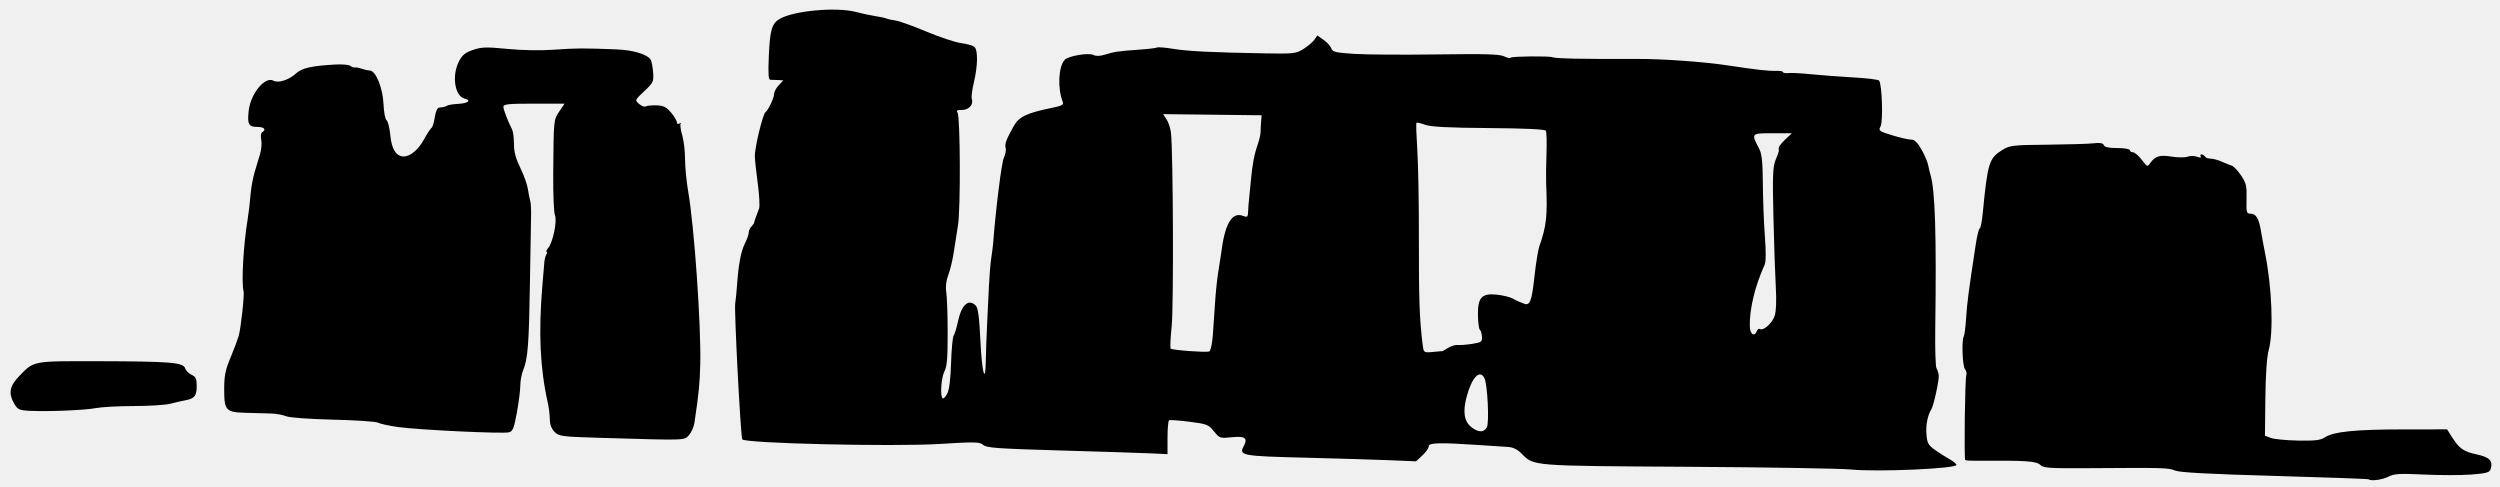
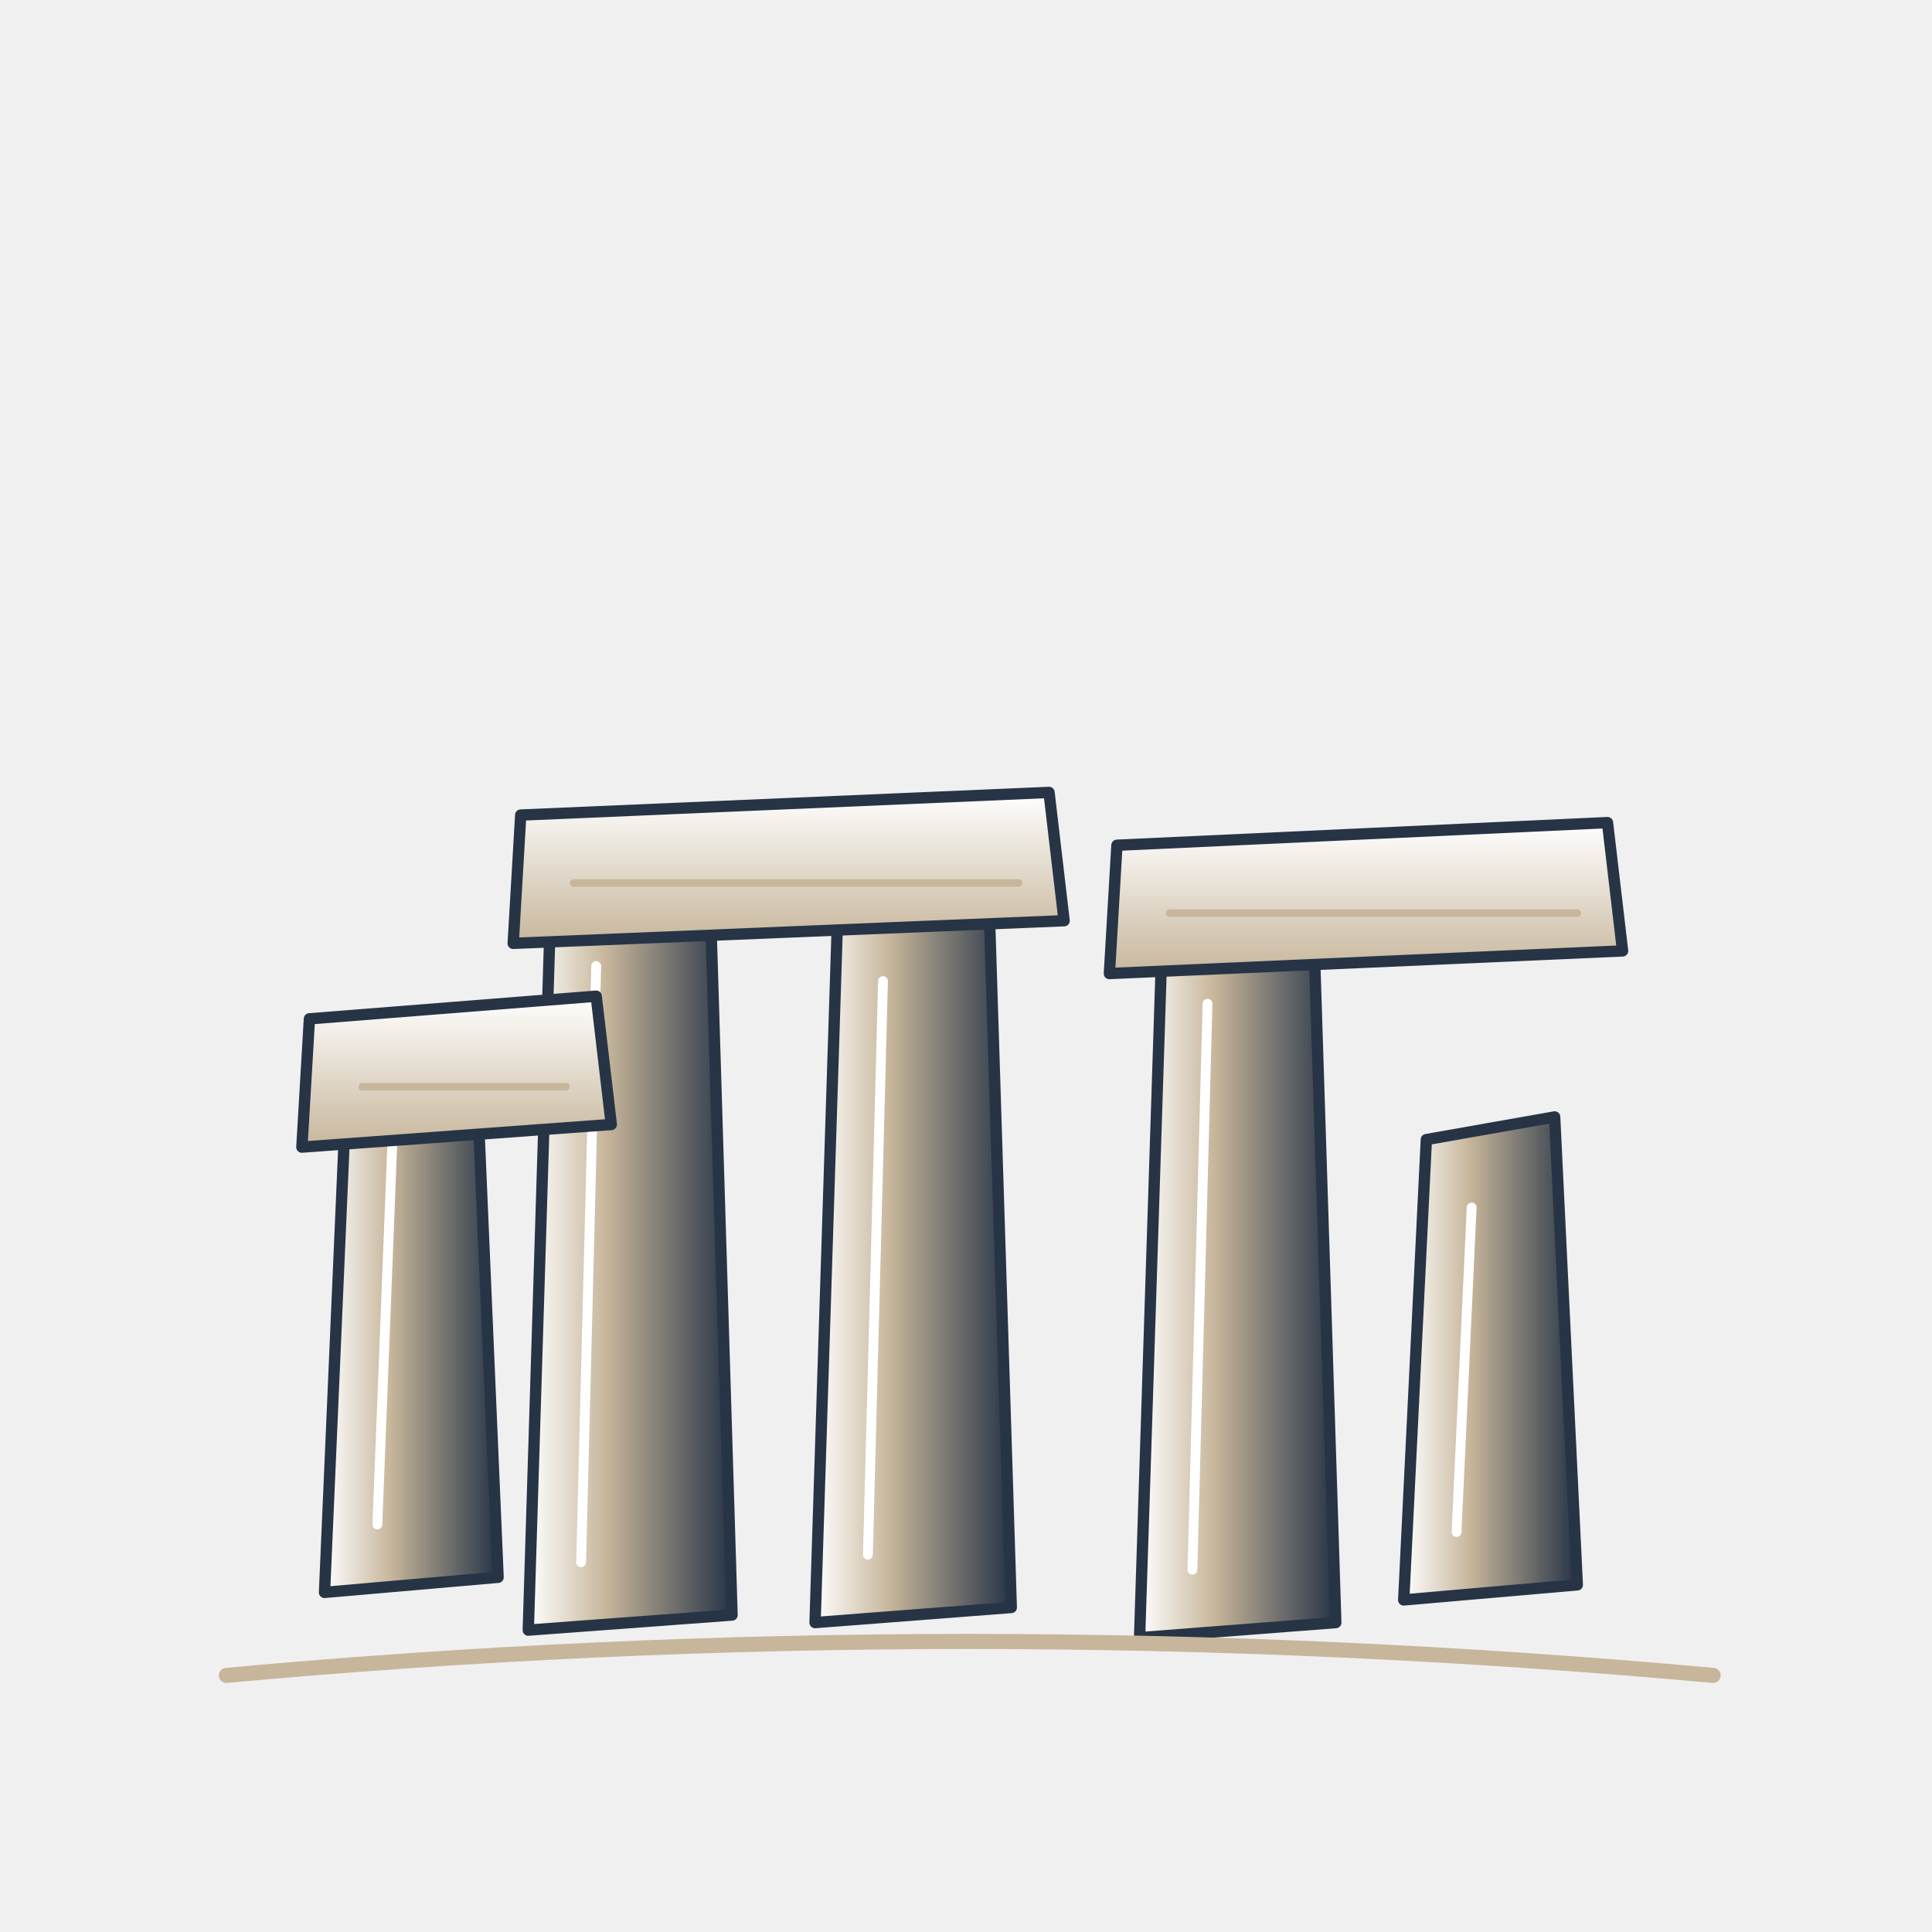
- <svg xmlns="http://www.w3.org/2000/svg" id="svg3702" version="1.1" width="1108.125" height="215.625" viewBox="0 0 1108.125 215.625">
-   <defs id="defs3706" />
-   <path style="fill:#000000" d="m 1049.922,212.46 c -0.215,-0.194 -18.953,-0.875 -41.641,-1.513 -29.335,-0.825 -42.106,-1.512 -44.215,-2.378 -3.027,-1.243 -4.526,-1.284 -38.822,-1.047 -16.671,0.115 -19.493,-0.073 -20.809,-1.39 -1.78,-1.782 -6.169,-2.071 -28.786,-1.898 -2.307,0.018 -4.36,-0.134 -4.563,-0.336 -0.568,-0.568 -0.122,-36.003 0.473,-37.553 0.289,-0.753 0.03,-1.966 -0.576,-2.696 -1.132,-1.364 -1.551,-12.91 -0.529,-14.565 0.315,-0.509 0.78,-4.203 1.035,-8.208 0.424,-6.677 1.032,-11.324 4.233,-32.361 0.608,-3.996 1.413,-7.266 1.789,-7.266 0.376,0 0.981,-3.059 1.344,-6.797 2.168,-22.328 2.795,-24.347 8.689,-27.976 3.332,-2.052 4.556,-2.195 19.956,-2.339 9.023,-0.085 18.233,-0.364 20.466,-0.62 2.912,-0.334 4.199,-0.102 4.553,0.82 0.341,0.889 2.201,1.286 6.018,1.286 3.058,0 5.525,0.419 5.525,0.938 0,0.516 0.611,0.938 1.359,0.938 0.747,0 2.493,1.487 3.879,3.305 2.455,3.219 2.555,3.256 3.846,1.414 2.139,-3.053 4.143,-3.643 9.494,-2.792 2.741,0.436 5.905,0.445 7.031,0.021 1.126,-0.424 3.018,-0.409 4.204,0.034 1.378,0.514 1.95,0.471 1.585,-0.12 -0.314,-0.509 -0.15,-0.925 0.366,-0.925 0.516,0 1.198,0.422 1.517,0.938 0.319,0.516 1.44,0.938 2.492,0.938 1.052,0 3.242,0.588 4.867,1.306 1.625,0.718 3.673,1.541 4.551,1.829 0.878,0.288 2.745,2.259 4.149,4.38 2.227,3.365 2.53,4.687 2.378,10.359 -0.156,5.81 0.014,6.502 1.595,6.502 2.59,0 3.836,1.99 4.783,7.636 0.463,2.761 1.27,7.13 1.794,9.708 3.108,15.295 3.863,35.176 1.641,43.189 -0.819,2.954 -1.351,10.631 -1.471,21.262 l -0.189,16.639 2.61,0.992 c 1.436,0.546 6.858,1.074 12.05,1.173 7.62,0.146 9.924,-0.135 11.951,-1.459 3.853,-2.515 13.397,-3.478 34.679,-3.498 l 19.441,-0.019 2.234,3.516 c 3.213,5.057 5.092,6.349 11.104,7.639 5.568,1.195 7.104,2.879 5.948,6.521 -0.459,1.445 -1.905,1.842 -8.565,2.354 -4.407,0.339 -13.794,0.34 -20.861,0.003 -10.908,-0.521 -13.298,-0.381 -15.827,0.927 -2.691,1.391 -7.786,2.081 -8.775,1.188 z m -229.479,-4.353 c -4.311,-0.446 -36.796,-0.987 -72.188,-1.202 -70.397,-0.428 -68.297,-0.258 -73.949,-5.984 -1.715,-1.737 -3.694,-2.687 -5.868,-2.816 -1.805,-0.107 -7.711,-0.494 -13.125,-0.859 -17.105,-1.153 -22.033,-1.026 -22.02,0.567 0.006,0.773 -1.258,2.591 -2.808,4.039 l -2.819,2.633 -11.254,-0.478 c -6.19,-0.263 -23.174,-0.773 -37.742,-1.134 -28.23,-0.699 -29.616,-0.956 -27.412,-5.073 1.94,-3.625 0.651,-4.607 -5.25,-3.998 -5.22,0.539 -5.412,0.475 -7.95,-2.64 -2.432,-2.985 -3.138,-3.26 -10.876,-4.233 -4.551,-0.572 -8.591,-0.864 -8.978,-0.648 -0.387,0.216 -0.703,3.683 -0.703,7.705 l 0,7.312 -7.266,-0.34 c -3.996,-0.187 -22.002,-0.764 -40.013,-1.282 -27.978,-0.805 -32.992,-1.163 -34.425,-2.46 -1.512,-1.368 -3.411,-1.411 -19.284,-0.436 -20.919,1.286 -86.86,-0.264 -87.521,-2.057 -0.748,-2.027 -3.6,-57.188 -3.115,-60.23 0.244,-1.526 0.586,-4.884 0.762,-7.462 0.651,-9.569 1.755,-15.599 3.471,-18.966 0.971,-1.904 1.765,-4.132 1.765,-4.951 0,-0.819 0.527,-2.017 1.172,-2.661 0.645,-0.645 1.208,-1.467 1.253,-1.828 0.076,-0.613 0.479,-1.769 2.157,-6.181 0.371,-0.976 0.126,-5.828 -0.545,-10.781 -0.671,-4.954 -1.269,-10.51 -1.33,-12.347 -0.121,-3.663 3.534,-18.835 4.725,-19.612 1.201,-0.783 3.818,-6.344 3.818,-8.113 0,-0.895 0.917,-2.603 2.038,-3.797 l 2.038,-2.17 -2.273,-0.148 c -1.25,-0.081 -2.797,-0.129 -3.437,-0.106 -0.885,0.032 -1.057,-2.456 -0.717,-10.399 0.506,-11.807 1.347,-14.63 4.967,-16.672 6.341,-3.577 24.914,-5.252 33.532,-3.025 3.063,0.792 7.046,1.645 8.85,1.896 1.805,0.251 3.914,0.706 4.688,1.01 0.773,0.304 2.672,0.722 4.219,0.928 1.547,0.206 7.664,2.408 13.594,4.892 5.93,2.484 12.848,4.781 15.374,5.103 2.526,0.322 5.163,1.059 5.859,1.637 1.677,1.392 1.597,8.207 -0.185,15.767 -0.783,3.322 -1.2,6.622 -0.927,7.334 0.926,2.414 -1.275,4.908 -4.332,4.908 -2.173,0 -2.669,0.292 -1.99,1.172 1.229,1.592 1.397,42.848 0.203,49.922 -0.522,3.094 -1.345,8.367 -1.829,11.719 -0.484,3.352 -1.571,7.922 -2.415,10.156 -1.016,2.688 -1.335,5.318 -0.942,7.775 0.327,2.042 0.603,10.153 0.613,18.024 0.015,11.067 -0.306,14.937 -1.418,17.069 -1.434,2.749 -1.998,10.802 -0.838,11.962 0.336,0.336 1.24,-0.543 2.009,-1.953 0.944,-1.73 1.515,-6.199 1.757,-13.747 0.197,-6.151 0.72,-11.635 1.163,-12.188 0.442,-0.553 1.29,-3.308 1.883,-6.123 1.578,-7.486 4.694,-10.287 7.889,-7.093 1.027,1.027 1.558,5.016 2.063,15.488 0.699,14.504 2.24,20.09 2.408,8.731 0.052,-3.511 0.304,-10.602 0.559,-15.758 0.256,-5.156 0.628,-12.961 0.828,-17.344 0.2,-4.383 0.658,-9.867 1.018,-12.188 0.36,-2.32 0.72,-5.062 0.798,-6.094 1.179,-15.483 3.769,-36.233 4.788,-38.369 0.72,-1.509 1.083,-3.457 0.807,-4.329 -0.537,-1.692 0.25,-3.812 3.636,-9.802 2.295,-4.06 5.814,-5.725 16.837,-7.963 4.497,-0.913 5.349,-1.383 4.834,-2.667 -2.388,-5.948 -1.941,-15.611 0.862,-18.65 1.566,-1.698 10.675,-3.238 12.71,-2.148 1.08,0.578 2.802,0.555 4.843,-0.064 4.583,-1.391 6.051,-1.611 14.773,-2.219 4.321,-0.301 8.188,-0.753 8.594,-1.004 0.406,-0.251 3.62,0.01 7.144,0.58 6.69,1.081 16.543,1.573 40.156,2.004 13.332,0.243 14.245,0.143 17.579,-1.93 1.934,-1.202 4.118,-3.046 4.854,-4.096 l 1.338,-1.91 2.825,2.011 c 1.554,1.106 3.076,2.805 3.384,3.774 0.481,1.516 1.901,1.85 10.134,2.386 5.266,0.343 21.808,0.451 36.762,0.24 21.389,-0.302 27.726,-0.117 29.712,0.867 1.389,0.688 2.719,0.936 2.957,0.551 0.371,-0.601 17.114,-0.764 18.424,-0.179 1.366,0.609 13.375,0.853 37.5,0.761 11.5,-0.044 30.014,1.295 40.781,2.95 11.713,1.8 17.752,2.476 20.859,2.336 1.676,-0.076 3.047,0.171 3.047,0.549 0,0.378 1.078,0.569 2.396,0.424 1.318,-0.145 5.853,0.093 10.078,0.527 4.225,0.435 12.533,1.061 18.463,1.393 5.93,0.331 11.155,0.948 11.612,1.37 1.341,1.24 1.907,18.088 0.684,20.373 -1.005,1.878 -0.704,2.108 5.136,3.911 3.412,1.054 7.178,1.916 8.368,1.916 1.605,0 2.814,1.151 4.676,4.453 1.381,2.449 2.699,5.508 2.929,6.797 0.23,1.289 0.679,3.188 0.997,4.219 2.097,6.799 2.723,26.787 2.147,68.571 -0.122,8.839 0.128,16.636 0.555,17.327 0.427,0.691 0.874,2.107 0.993,3.148 0.23,2.008 -2.254,13.435 -3.264,15.016 -1.641,2.57 -2.52,7.017 -2.189,11.082 0.324,3.983 0.79,4.817 3.924,7.031 1.956,1.381 4.864,3.23 6.463,4.109 1.598,0.878 2.906,1.982 2.906,2.453 0,1.663 -35.424,3.197 -46.745,2.025 z m -161.393,-18.708 c 1.128,-2.107 0.279,-19.164 -1.086,-21.82 -2.083,-4.053 -5.648,-0.227 -7.934,8.513 -1.712,6.545 -1.028,10.734 2.162,13.244 3.075,2.419 5.585,2.442 6.858,0.064 z m -121.48,-40.642 c 0.291,-3.699 0.747,-10.311 1.012,-14.693 0.266,-4.383 0.909,-10.5 1.429,-13.594 0.52,-3.094 1.075,-6.68 1.232,-7.969 1.605,-13.179 4.764,-18.69 9.652,-16.832 2.052,0.78 2.24,0.606 2.35,-2.176 0.066,-1.663 0.233,-3.867 0.37,-4.899 0.138,-1.031 0.472,-4.432 0.742,-7.557 0.674,-7.801 1.514,-12.403 3.066,-16.818 0.725,-2.062 1.32,-4.594 1.321,-5.625 0.002,-1.031 0.109,-3.141 0.238,-4.688 l 0.236,-2.812 -21.83,-0.252 -21.83,-0.252 1.535,2.342 c 0.844,1.288 1.713,3.933 1.931,5.877 0.984,8.766 1.234,77.318 0.313,85.911 -0.545,5.088 -0.739,9.504 -0.431,9.812 0.656,0.656 15.42,1.764 17.035,1.278 0.638,-0.192 1.32,-3.148 1.628,-7.055 z m 100.633,6.953 c 0.129,-0.046 0.468,-0.05 0.753,-0.008 0.285,0.042 1.577,-0.618 2.87,-1.466 1.294,-0.848 3.275,-1.446 4.404,-1.331 1.128,0.116 4.023,-0.111 6.434,-0.505 3.995,-0.652 4.368,-0.935 4.219,-3.198 -0.09,-1.365 -0.507,-2.735 -0.928,-3.044 -0.421,-0.309 -0.806,-3.153 -0.856,-6.319 -0.127,-7.971 1.636,-9.924 8.337,-9.236 2.663,0.273 5.827,1.044 7.031,1.712 1.204,0.668 2.401,1.266 2.659,1.329 0.258,0.063 1.235,0.45 2.172,0.861 2.823,1.237 3.617,-0.706 4.84,-11.847 0.642,-5.843 1.612,-11.89 2.157,-13.436 3.204,-9.097 3.675,-13.47 3.031,-28.125 -0.091,-2.062 -0.02,-7.896 0.156,-12.963 0.177,-5.067 0.047,-9.656 -0.288,-10.198 -0.396,-0.641 -9.255,-1.051 -25.323,-1.173 -18.141,-0.138 -25.643,-0.528 -28.206,-1.466 -1.921,-0.703 -3.65,-1.092 -3.844,-0.864 -0.193,0.228 -0.01,5.688 0.407,12.133 0.417,6.445 0.73,24.375 0.695,39.844 -0.058,25.631 0.271,34.964 1.622,46.049 0.464,3.804 0.522,3.858 3.947,3.6 1.912,-0.144 3.582,-0.299 3.711,-0.346 z m 140.518,-8.985 c 0.296,-0.77 0.903,-1.175 1.35,-0.899 1.529,0.945 5.457,-2.538 6.531,-5.79 0.688,-2.086 0.874,-6.672 0.518,-12.814 -0.305,-5.261 -0.779,-19.292 -1.053,-31.179 -0.42,-18.158 -0.268,-22.167 0.946,-25.074 0.795,-1.903 1.441,-3.673 1.435,-3.933 -0.006,-0.26 -0.011,-0.937 -0.011,-1.503 0,-0.567 1.31,-2.254 2.912,-3.75 l 2.912,-2.72 -8.6,0 c -9.59,0 -9.536,-0.065 -5.829,7.031 1.108,2.12 1.49,5.927 1.553,15.469 0.046,6.961 0.45,17.416 0.898,23.232 0.534,6.929 0.485,11.294 -0.14,12.656 -4.21,9.17 -6.742,19.676 -6.547,27.158 0.094,3.589 2.052,4.913 3.126,2.115 z m -511.564,47.38 c -18.238,-0.54 -19.358,-0.679 -21.328,-2.65 -1.385,-1.385 -2.093,-3.254 -2.12,-5.595 -0.022,-1.934 -0.421,-5.203 -0.885,-7.266 -3.449,-15.318 -4.181,-31.106 -2.415,-52.031 0.37,-4.383 0.758,-9.023 0.863,-10.312 0.104,-1.289 0.519,-2.871 0.921,-3.516 0.402,-0.645 0.429,-1.172 0.061,-1.172 -0.368,0 -0.041,-0.738 0.727,-1.641 2.1,-2.467 4.063,-11.992 2.995,-14.532 -0.488,-1.16 -0.827,-9.491 -0.754,-18.515 0.195,-24.131 0.157,-23.751 2.719,-27.525 l 2.316,-3.412 -13.566,0 c -11.294,0 -13.565,0.23 -13.565,1.374 0,1.264 1.873,6.158 3.864,10.097 0.453,0.895 0.823,3.797 0.823,6.447 0,3.47 0.795,6.434 2.837,10.583 1.56,3.17 3.073,7.44 3.361,9.49 0.288,2.05 0.746,4.36 1.018,5.133 0.271,0.773 0.435,3.938 0.362,7.031 -0.072,3.094 -0.303,16.594 -0.514,30 -0.415,26.459 -0.923,33.006 -2.937,37.849 -0.723,1.739 -1.315,4.842 -1.315,6.897 0,2.055 -0.68,7.45 -1.51,11.991 -1.276,6.975 -1.821,8.338 -3.516,8.79 -2.708,0.723 -40.56,-1.086 -49.349,-2.359 -3.867,-0.56 -7.791,-1.423 -8.72,-1.918 -0.929,-0.495 -9.898,-1.096 -19.93,-1.336 -10.761,-0.257 -19.295,-0.884 -20.811,-1.527 -1.413,-0.6 -4.468,-1.144 -6.789,-1.208 -2.32,-0.064 -7.247,-0.194 -10.949,-0.289 -8.952,-0.229 -9.676,-1.01 -9.676,-10.43 0,-5.927 0.51,-8.534 2.69,-13.761 1.479,-3.547 3.142,-7.926 3.694,-9.73 0.978,-3.197 2.649,-18.403 2.201,-20.037 -1.003,-3.664 -0.054,-20.588 1.769,-31.526 0.473,-2.836 1.049,-7.688 1.28,-10.781 0.232,-3.094 1.053,-7.734 1.826,-10.312 0.772,-2.578 1.884,-6.297 2.471,-8.264 0.587,-1.967 0.804,-4.775 0.482,-6.239 -0.331,-1.507 -0.154,-2.928 0.408,-3.275 1.982,-1.225 0.92,-2.378 -2.189,-2.378 -3.819,0 -4.464,-1.25 -3.757,-7.286 0.887,-7.577 7.284,-15.263 10.981,-13.194 2.145,1.2 6.919,-0.363 10.092,-3.306 2.493,-2.311 6.844,-3.284 17.271,-3.861 3.094,-0.171 6.108,0.088 6.698,0.575 0.59,0.488 1.434,0.822 1.875,0.742 0.441,-0.079 1.118,-0.041 1.505,0.084 0.387,0.126 1.125,0.334 1.641,0.463 0.516,0.129 1.254,0.336 1.641,0.46 0.387,0.124 1.328,0.282 2.092,0.352 2.608,0.237 5.637,7.789 5.938,14.81 0.156,3.635 0.762,6.843 1.363,7.214 0.595,0.368 1.343,3.396 1.664,6.729 0.583,6.068 2.595,9.265 5.865,9.321 2.882,0.049 6.553,-2.977 8.948,-7.377 1.417,-2.603 2.954,-4.966 3.416,-5.252 0.462,-0.286 1.124,-2.408 1.47,-4.716 0.383,-2.553 1.139,-4.243 1.929,-4.314 2.005,-0.181 2.63,-0.337 3.644,-0.911 0.516,-0.292 2.624,-0.622 4.686,-0.734 4.53,-0.245 6.171,-1.53 2.977,-2.332 -4.377,-1.099 -5.769,-10.135 -2.537,-16.469 1.464,-2.87 2.753,-3.924 6.265,-5.12 3.83,-1.305 5.872,-1.365 15.266,-0.446 6.607,0.646 14.691,0.782 20.688,0.348 9.728,-0.704 12.989,-0.72 27.656,-0.137 7.407,0.294 13.655,2.183 15.138,4.576 0.404,0.652 0.884,3.159 1.066,5.569 0.314,4.153 0.109,4.592 -3.904,8.369 -4.235,3.985 -4.235,3.986 -2.288,5.675 1.071,0.929 2.383,1.421 2.914,1.092 0.531,-0.328 2.692,-0.54 4.801,-0.47 3.083,0.102 4.34,0.722 6.413,3.159 1.418,1.668 2.578,3.6 2.578,4.295 0,0.745 0.481,0.986 1.172,0.588 0.645,-0.371 0.889,-0.359 0.543,0.026 -0.346,0.385 -0.05,2.668 0.657,5.072 0.707,2.404 1.28,7.191 1.273,10.636 -0.007,3.446 0.629,9.985 1.413,14.531 2.685,15.571 5.719,58.965 5.33,76.235 -0.196,8.693 -0.654,13.32 -2.602,26.25 -0.272,1.805 -1.365,4.23 -2.428,5.391 -2.171,2.368 -0.751,2.323 -38.2,1.214 z M 12.65,182.068 c -4.112,-0.241 -4.897,-0.629 -6.328,-3.123 -2.705,-4.714 -2.123,-7.783 2.35,-12.395 6.468,-6.668 5.604,-6.511 35.293,-6.441 31.666,0.074 37.28,0.54 38.112,3.161 0.322,1.014 1.603,2.308 2.848,2.875 1.871,0.852 2.262,1.715 2.262,4.984 0,4.373 -0.979,5.575 -5.156,6.332 -1.547,0.28 -4.5,0.956 -6.562,1.502 -2.062,0.546 -9.319,1.002 -16.126,1.015 -6.807,0.012 -14.4,0.425 -16.875,0.916 -4.795,0.952 -22.032,1.631 -29.818,1.174 z" id="path3712" />
+ <svg xmlns="http://www.w3.org/2000/svg" viewBox="0 0 256 256" width="256" height="256">
+   <defs>
+     <linearGradient id="stone">
+       <stop stop-color="#FFFFFF" />
+       <stop offset=".38" stop-color="#C7B69B" />
+       <stop offset="1" stop-color="#263446" />
+     </linearGradient>
+     <linearGradient id="wall" x2="0" y2="1">
+       <stop stop-color="#FFFFFF" />
+       <stop offset="1" stop-color="#C7B69B" />
+     </linearGradient>
+     <radialGradient id="dome" cx=".3" cy=".25" r=".8">
+       <stop stop-color="#FFFFFF" />
+       <stop offset=".35" stop-color="#C7B69B" />
+       <stop offset="1" stop-color="#263446" />
+     </radialGradient>
+   </defs>
+   <path d="M46 142l17 -3 3 70 -23 2Z" fill="url(#stone)" stroke="#263446" stroke-width="1.5" stroke-linejoin="round" stroke-linecap="round" />
+   <path d="M52 151l-2 51" fill="none" stroke="#FFFFFF" stroke-width="1.3" stroke-linejoin="round" stroke-linecap="round" />
+   <path d="M73 119l21 -3 3 98 -27 2Z" fill="url(#stone)" stroke="#263446" stroke-width="1.5" stroke-linejoin="round" stroke-linecap="round" />
+   <path d="M79 128l-2 79" fill="none" stroke="#FFFFFF" stroke-width="1.3" stroke-linejoin="round" stroke-linecap="round" />
+   <path d="M111 121l20 -3 3 95 -26 2Z" fill="url(#stone)" stroke="#263446" stroke-width="1.5" stroke-linejoin="round" stroke-linecap="round" />
+   <path d="M117 130l-2 76" fill="none" stroke="#FFFFFF" stroke-width="1.3" stroke-linejoin="round" stroke-linecap="round" />
+   <path d="M154 124l20 -3 3 94 -26 2Z" fill="url(#stone)" stroke="#263446" stroke-width="1.5" stroke-linejoin="round" stroke-linecap="round" />
+   <path d="M160 133l-2 75" fill="none" stroke="#FFFFFF" stroke-width="1.3" stroke-linejoin="round" stroke-linecap="round" />
+   <path d="M189 151l17 -3 3 62 -23 2Z" fill="url(#stone)" stroke="#263446" stroke-width="1.5" stroke-linejoin="round" stroke-linecap="round" />
+   <path d="M195 160l-2 43" fill="none" stroke="#FFFFFF" stroke-width="1.3" stroke-linejoin="round" stroke-linecap="round" />
+   <path d="M41 135l38 -3 2 17 -41 3Z" fill="url(#wall)" stroke="#263446" stroke-width="1.5" stroke-linejoin="round" stroke-linecap="round" />
+   <path d="M48 144h27" fill="none" stroke="#C7B69B" stroke-width="1" stroke-linejoin="round" stroke-linecap="round" />
+   <path d="M69 108l70 -3 2 17 -73 3Z" fill="url(#wall)" stroke="#263446" stroke-width="1.5" stroke-linejoin="round" stroke-linecap="round" />
+   <path d="M76 117h59" fill="none" stroke="#C7B69B" stroke-width="1" stroke-linejoin="round" stroke-linecap="round" />
+   <path d="M148 112l65 -3 2 17 -68 3Z" fill="url(#wall)" stroke="#263446" stroke-width="1.5" stroke-linejoin="round" stroke-linecap="round" />
+   <path d="M155 121h54" fill="none" stroke="#C7B69B" stroke-width="1" stroke-linejoin="round" stroke-linecap="round" />
+   <path d="M30 222Q128 213 227 222" fill="none" stroke="#C7B69B" stroke-width="2" stroke-linejoin="round" stroke-linecap="round" />
</svg>
